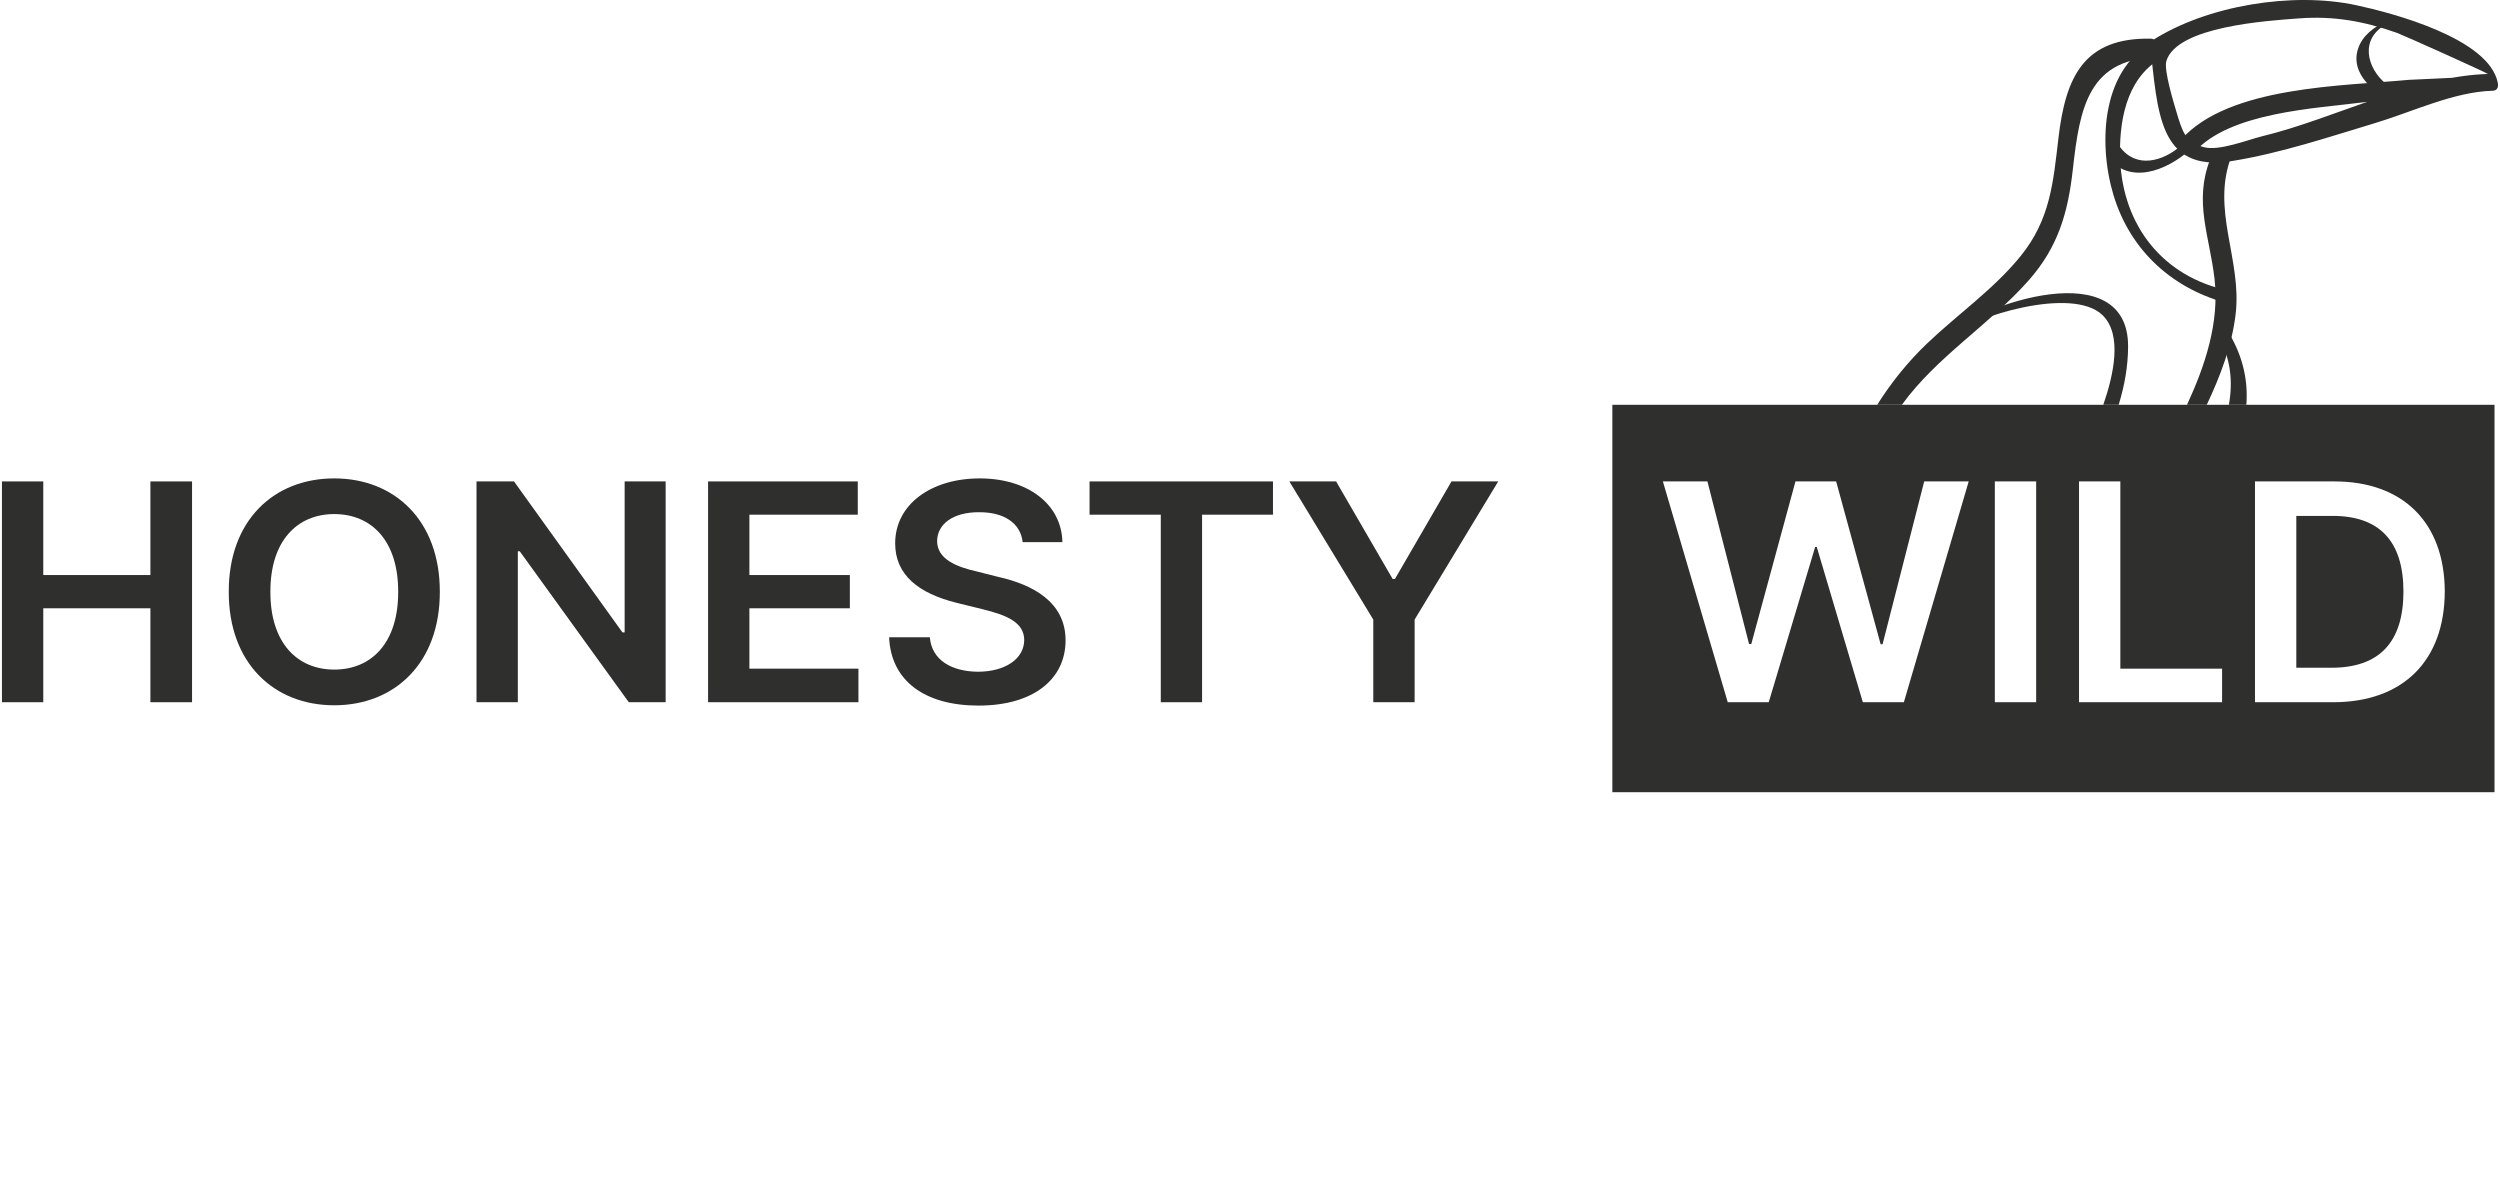
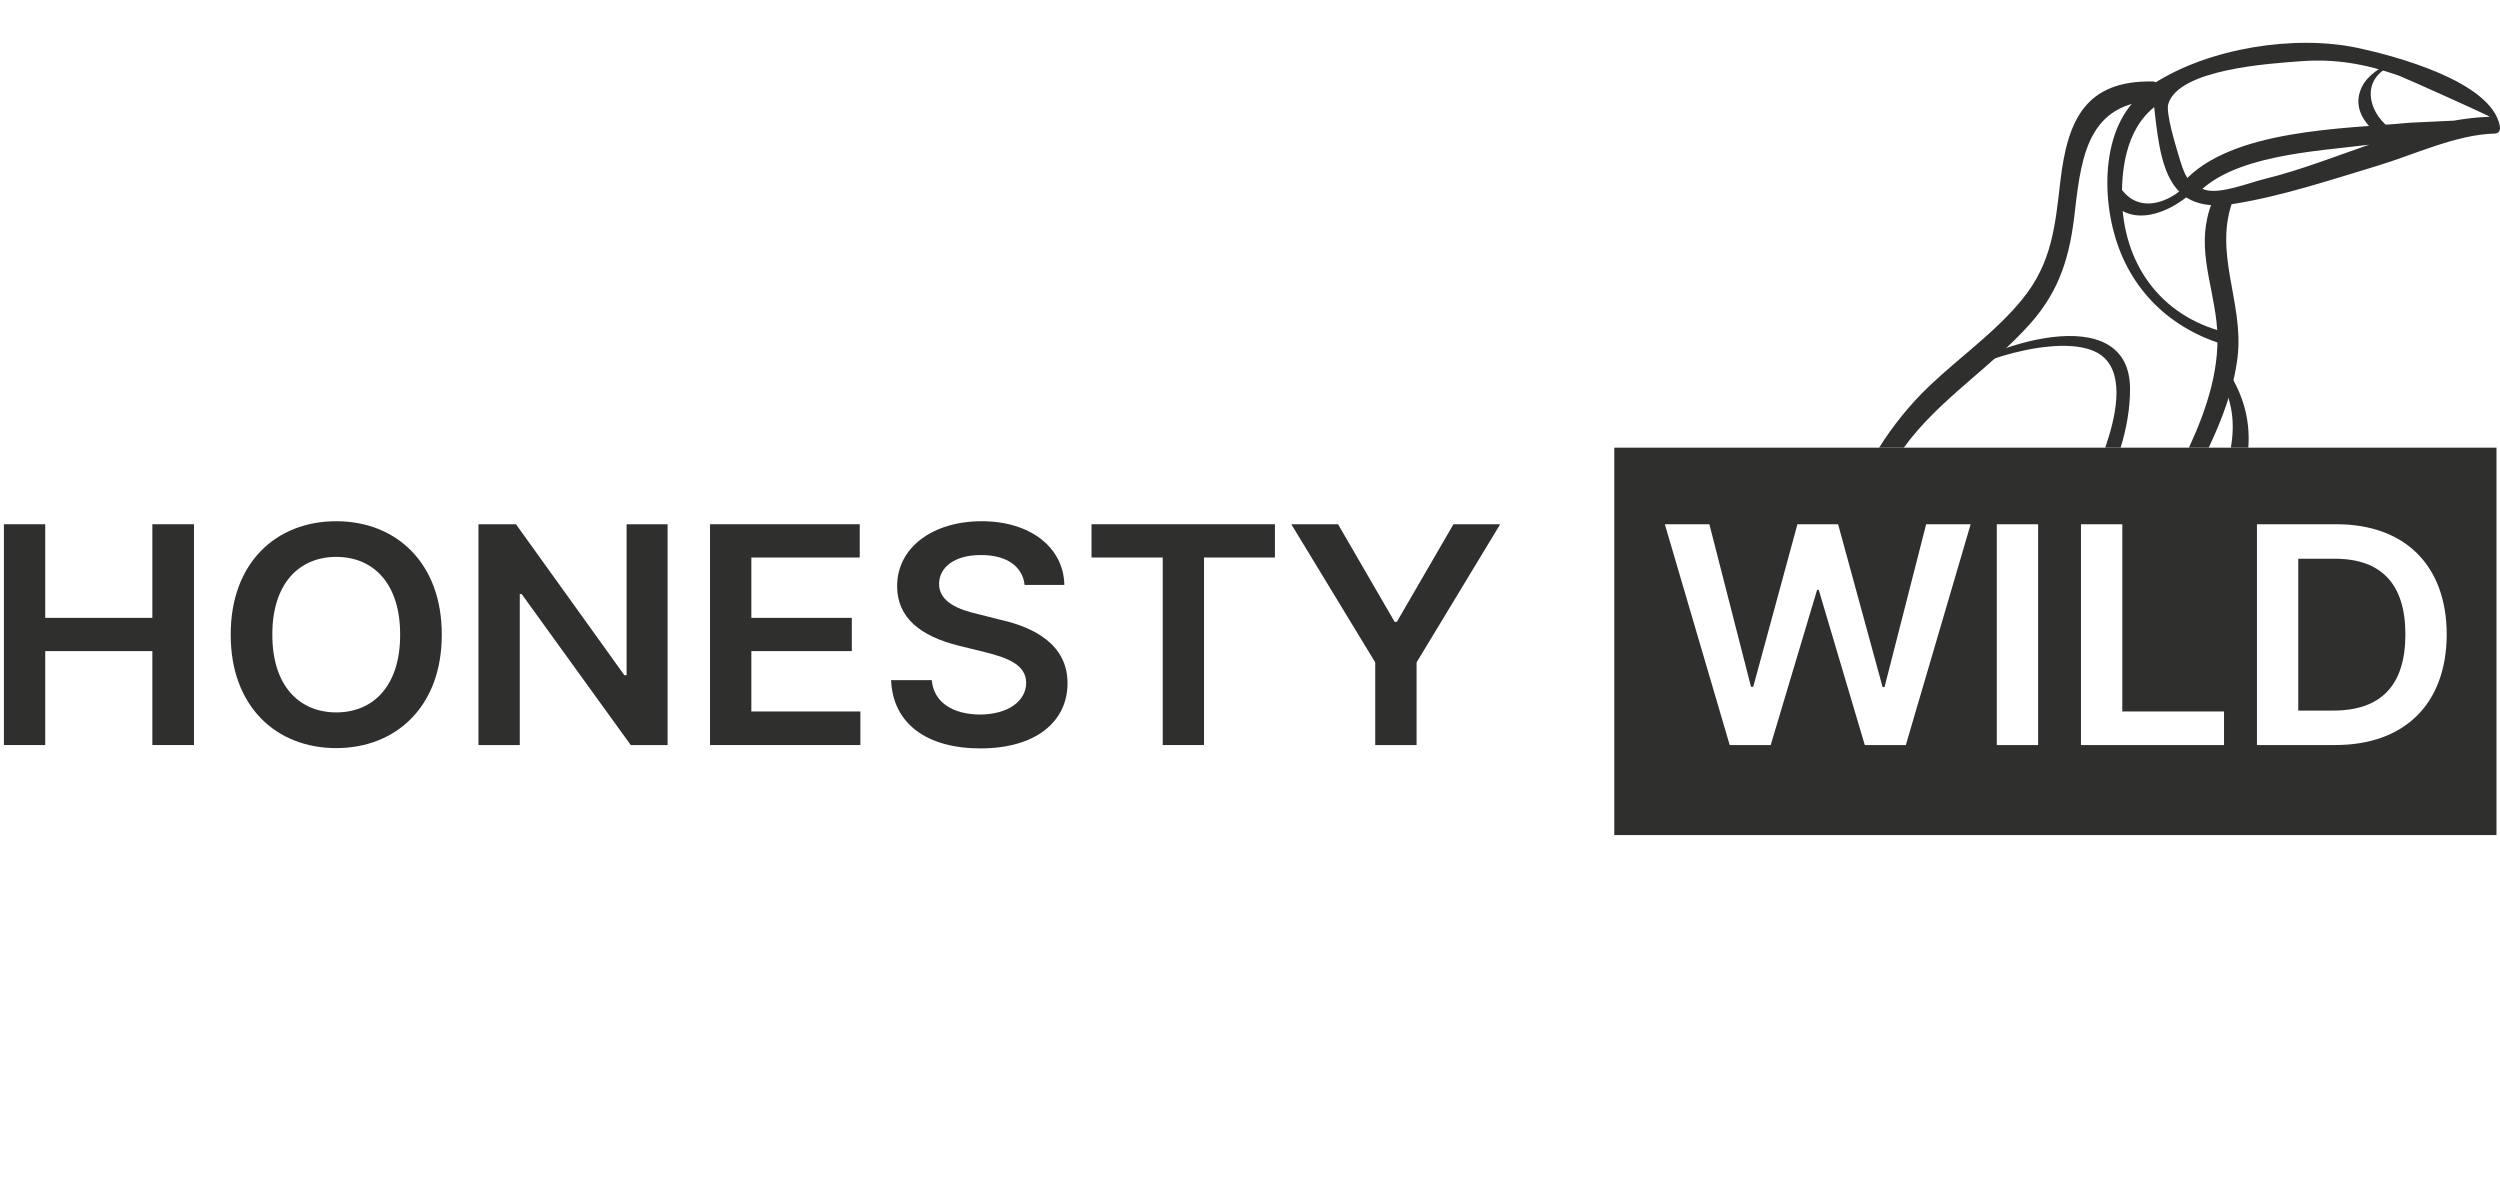
<svg xmlns="http://www.w3.org/2000/svg" width="100%" height="100%" viewBox="0 0 393 189" version="1.1" xml:space="preserve" style="fill-rule:evenodd;clip-rule:evenodd;stroke-linejoin:round;stroke-miterlimit:2;">
-   <g transform="matrix(1,0,0,1,-60.4958,-32.2306)">
+   <g transform="matrix(1,0,0,1,-60.1888,-25.499)">
    <g transform="matrix(4.16667,0,0,4.16667,399.586,79.961)">
      <path d="M0,-9.94C-2.096,-8.966 -2.239,-6.072 -1.646,-4.102C-1.004,-1.962 0.64,-0.508 2.783,0.02C3.047,0.085 2.695,-0.487 2.498,-0.536C0.031,-1.144 -1.371,-3.159 -1.398,-5.64C-1.415,-7.114 -1.067,-8.705 0.388,-9.381C0.617,-9.488 0.185,-10.025 0,-9.94" style="fill:rgb(47,47,46);fill-rule:nonzero;" />
    </g>
    <g transform="matrix(4.16667,0,0,4.16667,405.437,34.1319)">
      <path d="M0,5.286C1.341,3.778 4.537,3.64 6.396,3.402C8.008,3.195 9.632,3.046 11.255,2.968C11.423,2.96 11.483,2.837 11.453,2.678C11.133,0.985 7.442,0.027 6.121,-0.258C3.71,-0.779 0.476,-0.252 -1.587,1.072C-1.639,1.105 -1.674,1.193 -1.667,1.253C-1.375,3.697 -1.38,6.065 1.404,5.622C3.246,5.328 5.06,4.717 6.842,4.181C8.21,3.769 9.811,3.002 11.255,2.968C11.645,2.959 11.409,2.327 11.108,2.334C8.317,2.4 5.29,4.022 2.585,4.678C2.021,4.815 0.924,5.259 0.348,5.093C-0.347,4.894 -0.445,4.531 -0.692,3.701C-0.777,3.415 -1.153,2.185 -1.055,1.851C-0.662,0.538 2.742,0.327 3.961,0.237C5.27,0.14 6.403,0.344 7.652,0.785C7.844,0.852 11.085,2.309 11.078,2.335C11.048,2.453 8.248,2.541 8.09,2.556C5.623,2.791 1.304,2.786 -0.49,4.805C-0.69,5.03 -0.235,5.552 0,5.286" style="fill:rgb(47,47,46);fill-rule:nonzero;" />
    </g>
    <g transform="matrix(4.16667,0,0,4.16667,435.536,46.1948)">
      <path d="M0,-2.549C-0.446,-2.32 -0.869,-2.024 -1.04,-1.529C-1.259,-0.893 -0.909,-0.342 -0.42,0.053C-0.32,0.134 0.041,-0.161 0.025,-0.174C-0.735,-0.788 -0.992,-1.914 0.05,-2.45C0.303,-2.581 0.26,-2.683 0,-2.549" style="fill:rgb(47,47,46);fill-rule:nonzero;" />
    </g>
    <g transform="matrix(0.57828,4.12634,4.12634,-0.57828,398.673,50.9767)">
      <path d="M1.144,-1.849C2.37,-1.178 1.993,0.306 1.363,1.258C1.141,1.593 0.981,1.216 1.144,0.968C1.635,0.226 1.782,-0.817 0.872,-1.313C0.668,-1.425 0.94,-1.96 1.144,-1.849" style="fill:rgb(47,47,46);fill-rule:nonzero;" />
    </g>
    <g transform="matrix(4.16667,0,0,4.16667,60.8024,142.619)">
      <path d="M0,-8.33L1.559,-8.33L1.559,-4.798L5.601,-4.798L5.601,-8.33L7.172,-8.33L7.172,0L5.601,0L5.601,-3.544L1.559,-3.544L1.559,0L0,0L0,-8.33Z" style="fill:rgb(47,47,46);fill-rule:nonzero;" />
    </g>
    <g transform="matrix(4.16667,0,0,4.16667,113.044,113.047)">
      <path d="M0,5.866C1.421,5.866 2.417,4.837 2.411,2.932C2.417,1.028 1.421,-0.001 0,-0.001C-1.415,-0.001 -2.417,1.028 -2.41,2.932C-2.417,4.837 -1.415,5.866 0,5.866M0,7.213C-2.284,7.213 -3.987,5.619 -3.981,2.932C-3.987,0.24 -2.284,-1.347 0,-1.347C2.272,-1.347 3.988,0.24 3.982,2.932C3.988,5.625 2.272,7.213 0,7.213" style="fill:rgb(47,47,46);fill-rule:nonzero;" />
    </g>
    <g transform="matrix(4.16667,0,0,4.16667,165.136,107.911)">
      <path d="M0,8.33L-1.391,8.33L-5.505,2.635L-5.577,2.635L-5.577,8.33L-7.136,8.33L-7.136,0L-5.721,0L-1.631,5.695L-1.547,5.695L-1.547,0L0,0L0,8.33Z" style="fill:rgb(47,47,46);fill-rule:nonzero;" />
    </g>
    <g transform="matrix(4.16667,0,0,4.16667,171.805,142.619)">
      <path d="M0,-8.33L5.648,-8.33L5.648,-7.075L1.559,-7.075L1.559,-4.798L5.349,-4.798L5.349,-3.544L1.559,-3.544L1.559,-1.266L5.673,-1.266L5.673,0L0,0L0,-8.33Z" style="fill:rgb(47,47,46);fill-rule:nonzero;" />
    </g>
    <g transform="matrix(4.16667,0,0,4.16667,214.408,137.832)">
      <path d="M0,-6.019C-0.989,-6.025 -1.577,-5.564 -1.583,-4.937C-1.589,-4.236 -0.815,-3.948 -0.096,-3.787L0.72,-3.58C2.015,-3.292 3.263,-2.636 3.263,-1.187C3.263,0.275 2.057,1.276 -0.023,1.276C-2.045,1.276 -3.328,0.343 -3.394,-1.301L-1.858,-1.301C-1.787,-0.433 -1.025,-0.007 -0.036,-0.001C0.989,-0.007 1.697,-0.485 1.703,-1.198C1.697,-1.854 1.073,-2.13 0.132,-2.36L-0.852,-2.602C-2.278,-2.958 -3.166,-3.649 -3.166,-4.845C-3.166,-6.318 -1.805,-7.295 0.024,-7.295C1.865,-7.295 3.118,-6.3 3.143,-4.891L1.644,-4.891C1.565,-5.61 0.936,-6.025 0,-6.019" style="fill:rgb(47,47,46);fill-rule:nonzero;" />
    </g>
    <g transform="matrix(4.16667,0,0,4.16667,231.774,142.619)">
      <path d="M0,-8.33L6.92,-8.33L6.92,-7.075L4.245,-7.075L4.245,0L2.687,0L2.687,-7.075L0,-7.075L0,-8.33Z" style="fill:rgb(47,47,46);fill-rule:nonzero;" />
    </g>
    <g transform="matrix(4.16667,0,0,4.16667,270.529,142.619)">
      <path d="M0,-8.33L2.135,-4.648L2.219,-4.648L4.354,-8.33L6.117,-8.33L2.963,-3.118L2.963,0L1.403,0L1.403,-3.118L-1.763,-8.33L0,-8.33Z" style="fill:rgb(47,47,46);fill-rule:nonzero;" />
    </g>
    <g transform="matrix(4.16667,0,0,4.16667,427.121,137.201)">
      <path d="M0,-5.729L-1.355,-5.729L-1.355,0L-0.048,0C1.77,0.006 2.687,-0.955 2.687,-2.876C2.687,-4.786 1.77,-5.735 0,-5.729" style="fill:rgb(47,47,46);fill-rule:nonzero;" />
    </g>
    <g transform="matrix(4.16667,0,0,4.16667,427.272,110.019)">
      <path d="M0,7.824L-2.95,7.824L-2.95,-0.506L0.048,-0.506C2.639,-0.506 4.204,1.053 4.21,3.647C4.204,6.254 2.639,7.824 0,7.824M-4.192,7.824L-9.589,7.824L-9.589,-0.506L-8.03,-0.506L-8.03,6.558L-4.192,6.558L-4.192,7.824ZM-11.206,7.824L-12.765,7.824L-12.765,-0.506L-11.206,-0.506L-11.206,7.824ZM-16.197,7.824L-17.745,7.824L-19.483,1.968L-19.544,1.968L-21.295,7.824L-22.842,7.824L-25.289,-0.506L-23.609,-0.506L-22.038,5.627L-21.954,5.627L-20.287,-0.506L-18.752,-0.506L-17.073,5.638L-17.001,5.638L-15.43,-0.506L-13.751,-0.506L-16.197,7.824ZM-27.196,11.22L6.087,11.22L6.087,-3.396L-27.196,-3.396L-27.196,11.22Z" style="fill:rgb(47,47,46);fill-rule:nonzero;" />
    </g>
    <g transform="matrix(1,0,0,1,-87.0872,-400.21)">
      <path d="M442.674,496.079L446.556,496.079C452.062,488.47 460.321,483.503 466.51,476.494C471.127,471.269 472.673,465.856 473.431,459.094C474.514,449.398 475.843,441.231 487.506,441.465C488.556,441.49 486.902,438.544 485.727,438.519C475.123,438.306 472.302,444.581 471.177,454.09C470.352,461.119 469.889,466.952 465.218,472.706C461.006,477.898 455.385,481.802 450.577,486.381C447.486,489.323 444.885,492.58 442.674,496.079ZM497.961,496.079L500.711,496.079C500.986,492.398 500.236,488.674 498.097,485.015C497.277,483.61 495.048,483.202 496.26,485.273C498.221,488.629 498.639,492.313 497.961,496.079Z" style="fill:rgb(47,47,46);fill-rule:nonzero;" />
    </g>
    <g transform="matrix(1,0,0,1,-87.0872,-400.21)">
      <path d="M478.219,496.079L480.638,496.079C481.569,493.04 482.109,489.978 482.12,486.925C482.174,472.409 459.333,479.892 452.316,485.8C450.924,486.975 453.378,485.838 453.841,485.446C457.762,482.142 473.391,477.375 478.112,481.992C481.251,485.064 479.852,491.354 478.219,496.079Z" style="fill:rgb(47,47,46);fill-rule:nonzero;" />
    </g>
    <g transform="matrix(1,0,0,1,-87.0872,-400.21)">
      <path d="M491.379,496.079L494.485,496.079C496.623,491.545 498.438,486.787 499.027,481.807C500.04,473.198 495.073,465.361 498.406,456.898C498.66,456.253 495.385,456.578 495.027,457.482C492.402,464.144 494.948,469.594 495.71,476.303C496.488,483.14 494.244,489.873 491.379,496.079Z" style="fill:rgb(47,47,46);fill-rule:nonzero;" />
    </g>
  </g>
</svg>
